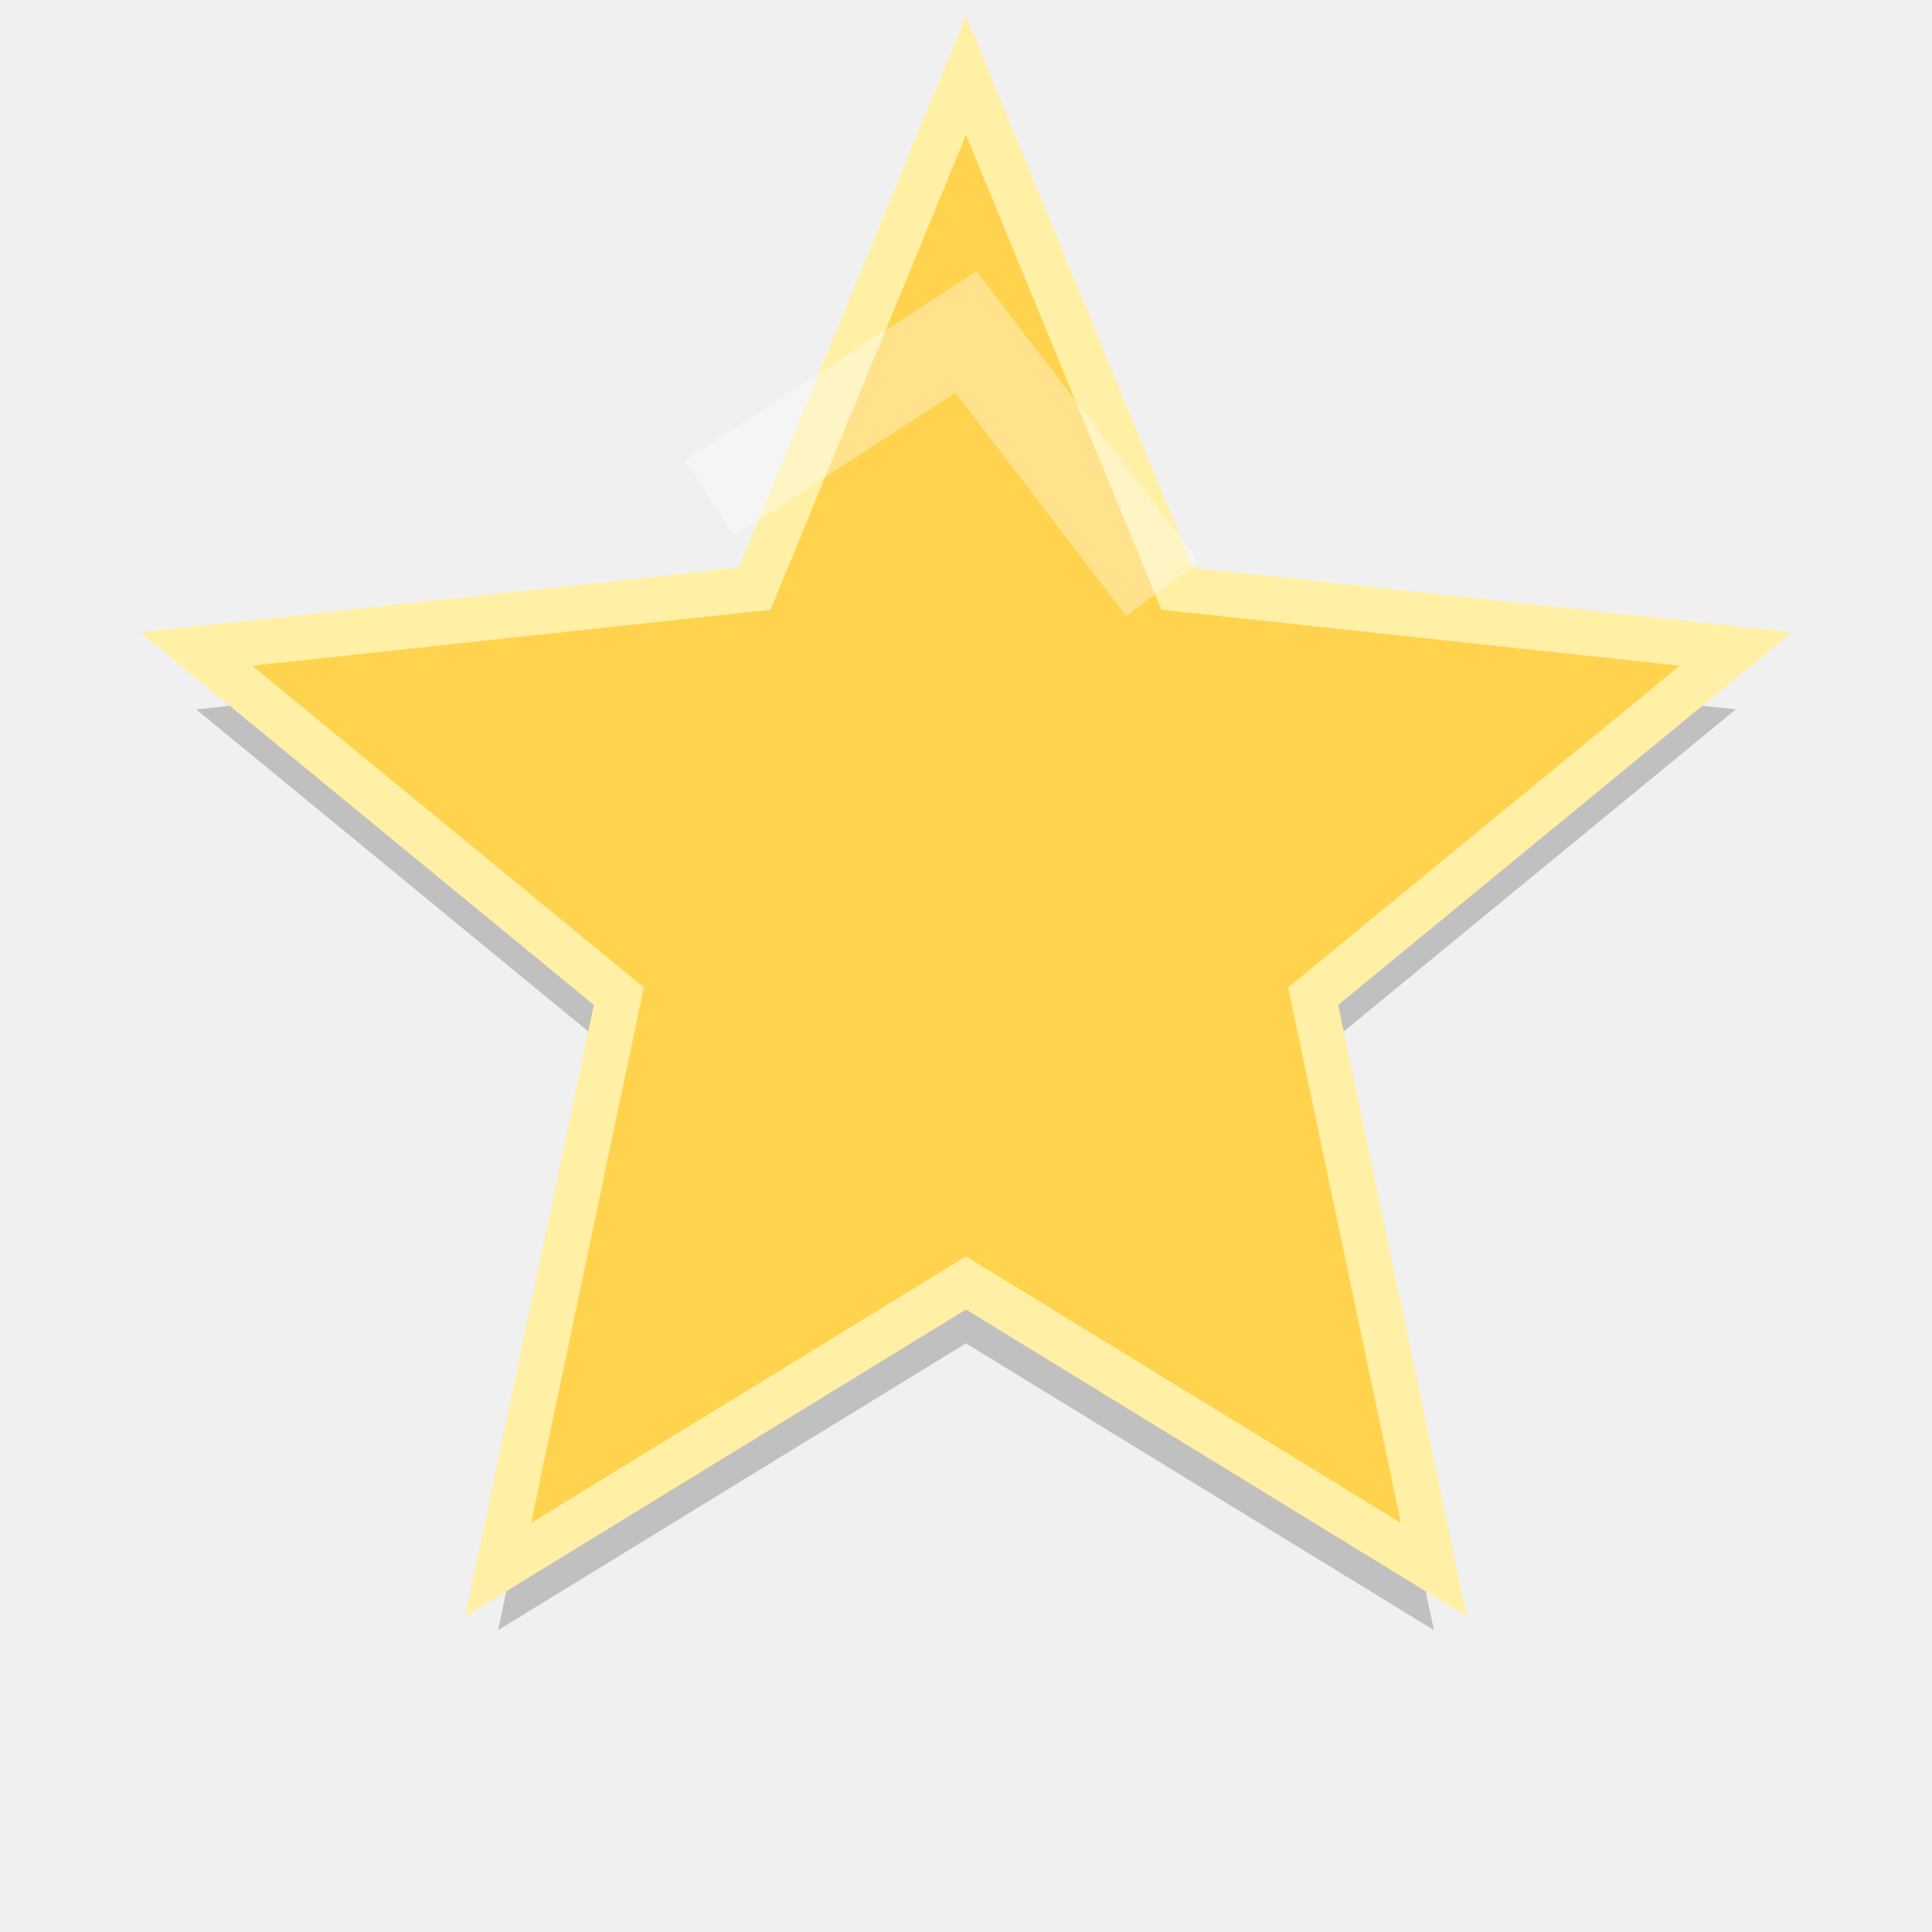
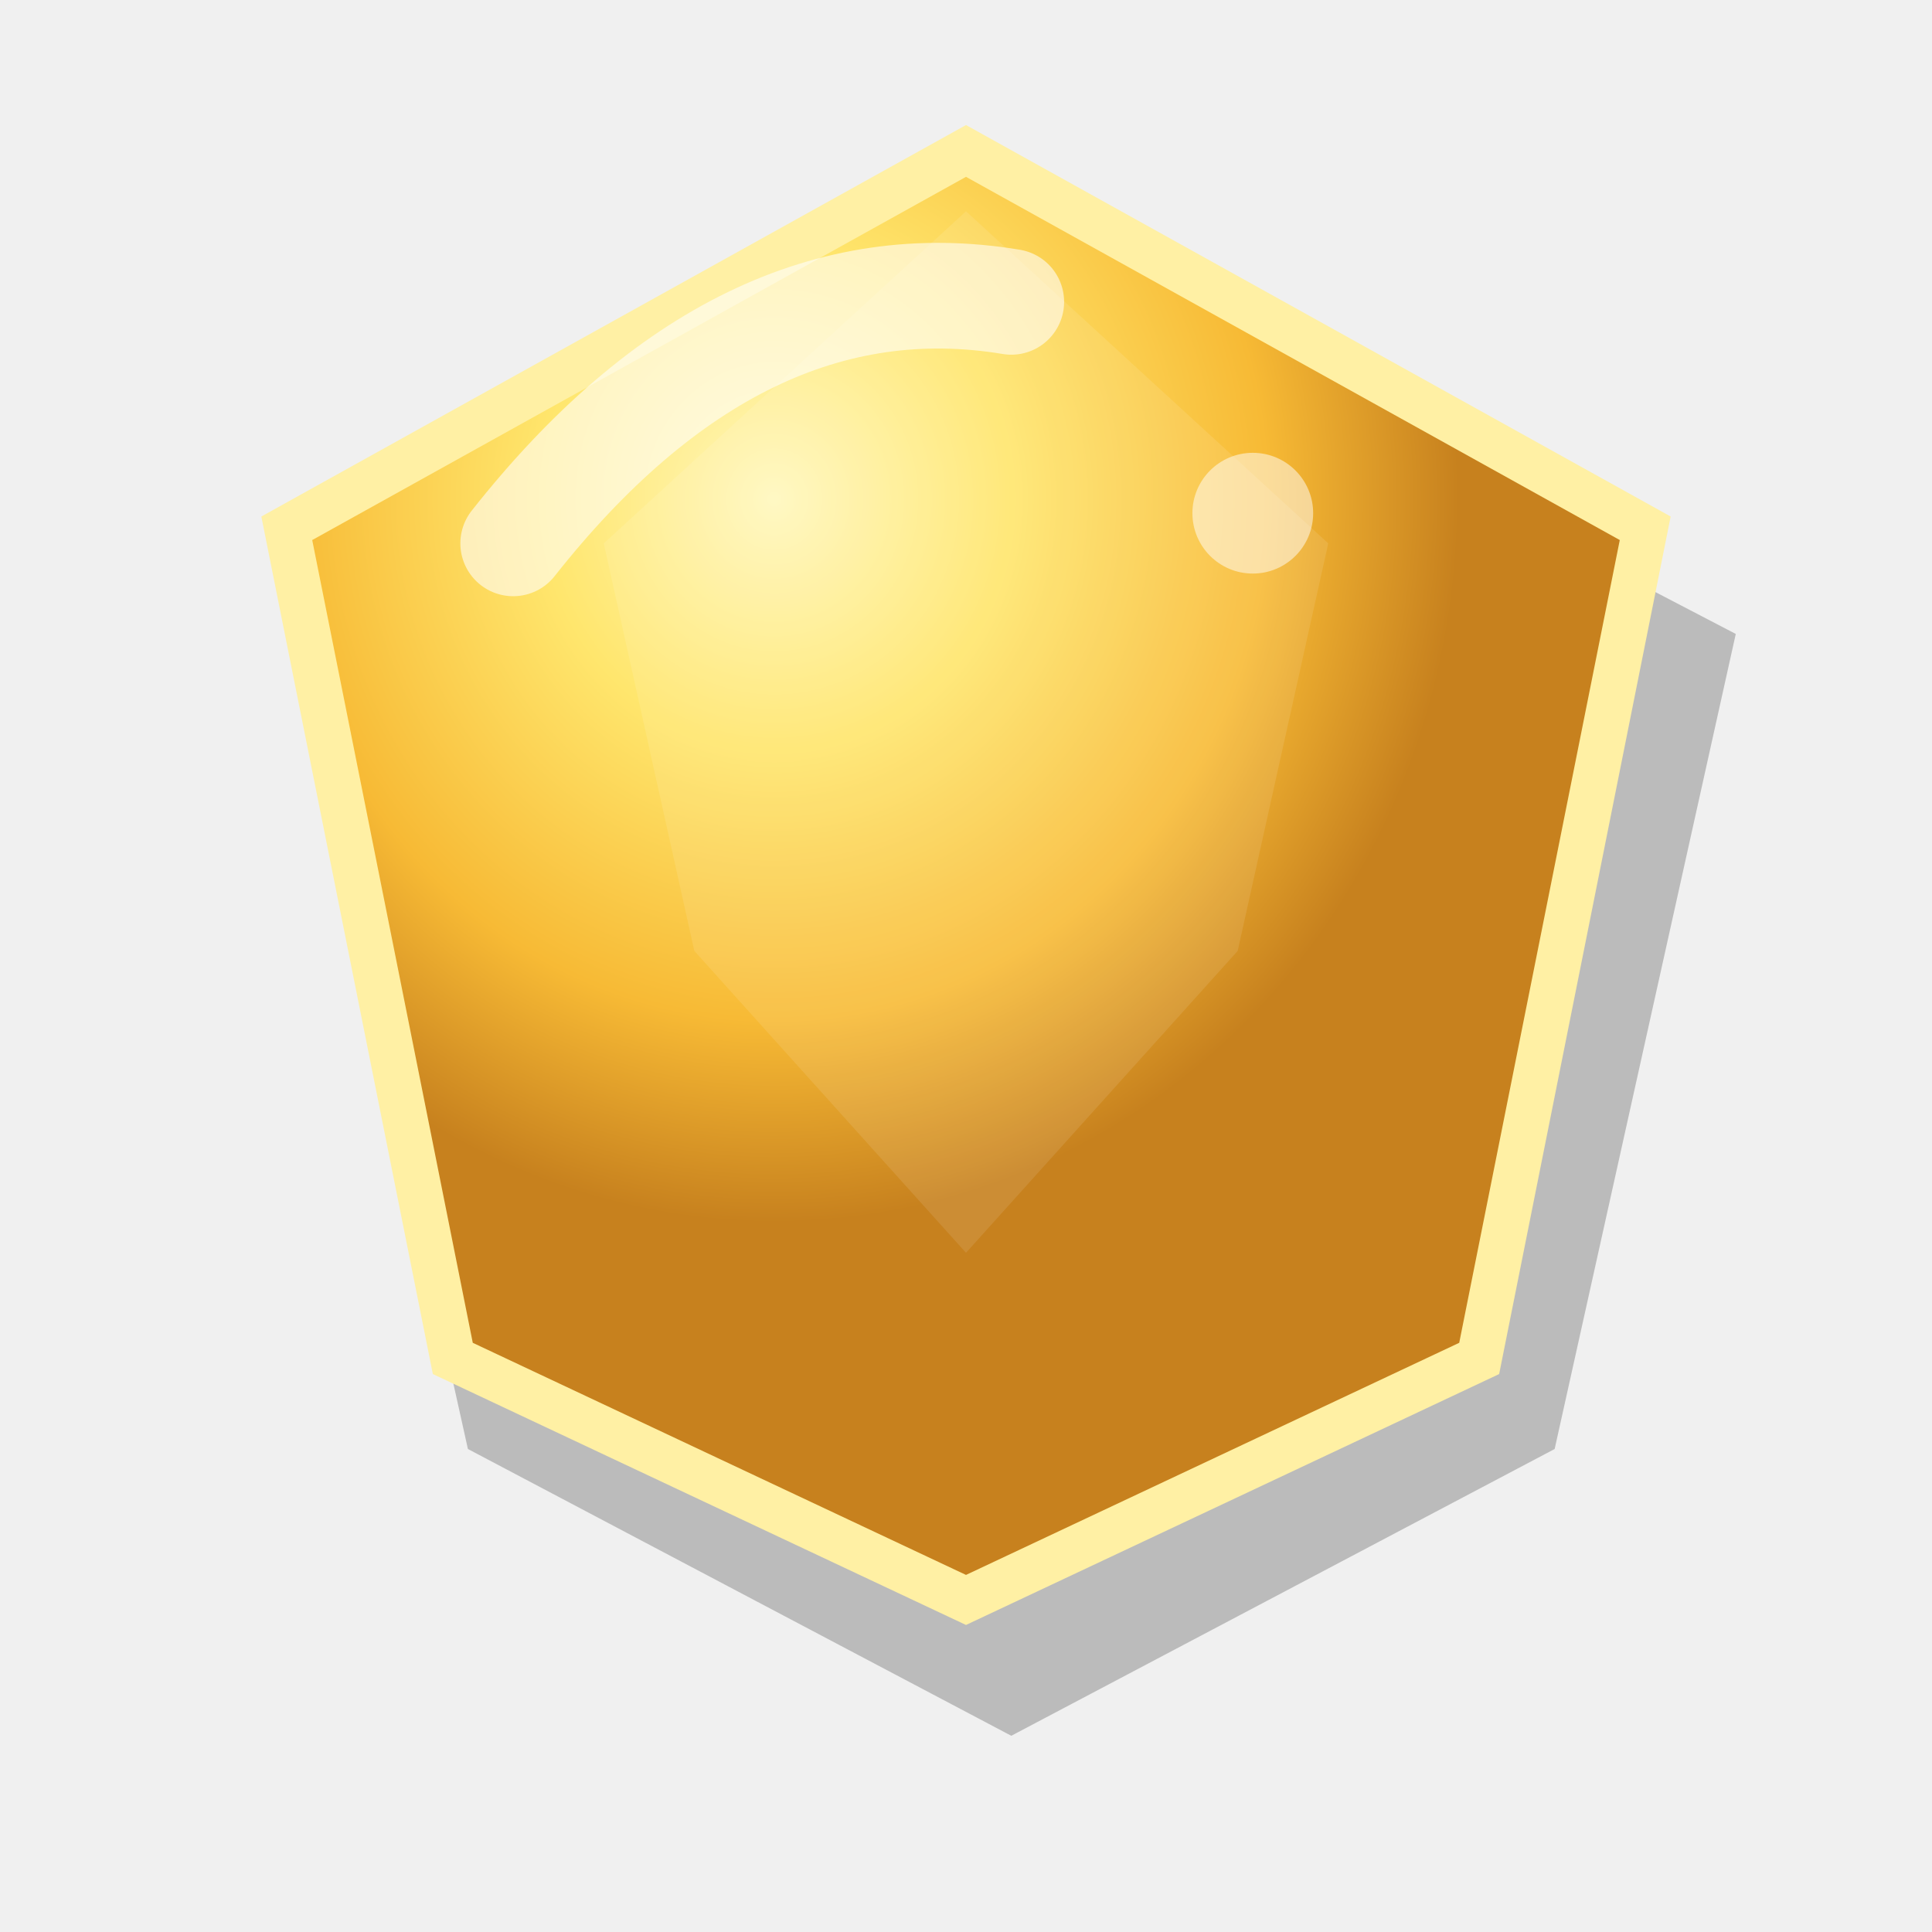
<svg xmlns="http://www.w3.org/2000/svg" width="128" height="128">
-   <polygon points="64,9 78,43 115,47 87,70 95,108 64,89 33,108 41,70 13,47 50,43" fill="#000" opacity=".2" />
-   <polygon points="64,5 78,39 115,43 87,66 95,104 64,85 33,104 41,66 13,43 50,39" fill="#ffd34d" stroke="#fff0a5" stroke-width="3" />
-   <path d="M47 33 L64 22 L77 39" fill="none" stroke="#fff" stroke-width="6" opacity=".35" />
+   <defs>
+     <radialGradient id="g" cx=".36" cy=".24">
+       <stop stop-color="#fff7bd" />
+       <stop offset=".34" stop-color="#ffe66d" />
+       <stop offset=".72" stop-color="#f7ba35" />
+       <stop offset="1" stop-color="#c7811e" />
+     </radialGradient>
+   </defs>
+   <path d="M64 13 L112 38 L100 92 L64 111 L28 92 L16 38Z" fill="#000" opacity=".22" transform="translate(3 4)" />
+   <path d="M64 10 L109 35 L98 90 L64 106 L30 90 L19 35Z" fill="url(#g)" stroke="#fff0a4" stroke-width="3" />
+   <path d="M64 14 L88 36 L82 63 L64 83 L46 63 L40 36Z" fill="#fff" opacity=".10" />
+   <path d="M34 36 Q49 17 67 20" fill="none" stroke="#fff" stroke-opacity=".58" stroke-width="7" stroke-linecap="round" />
+   <circle cx="83" cy="34" r="4" fill="#fff" opacity=".5" />
</svg>
